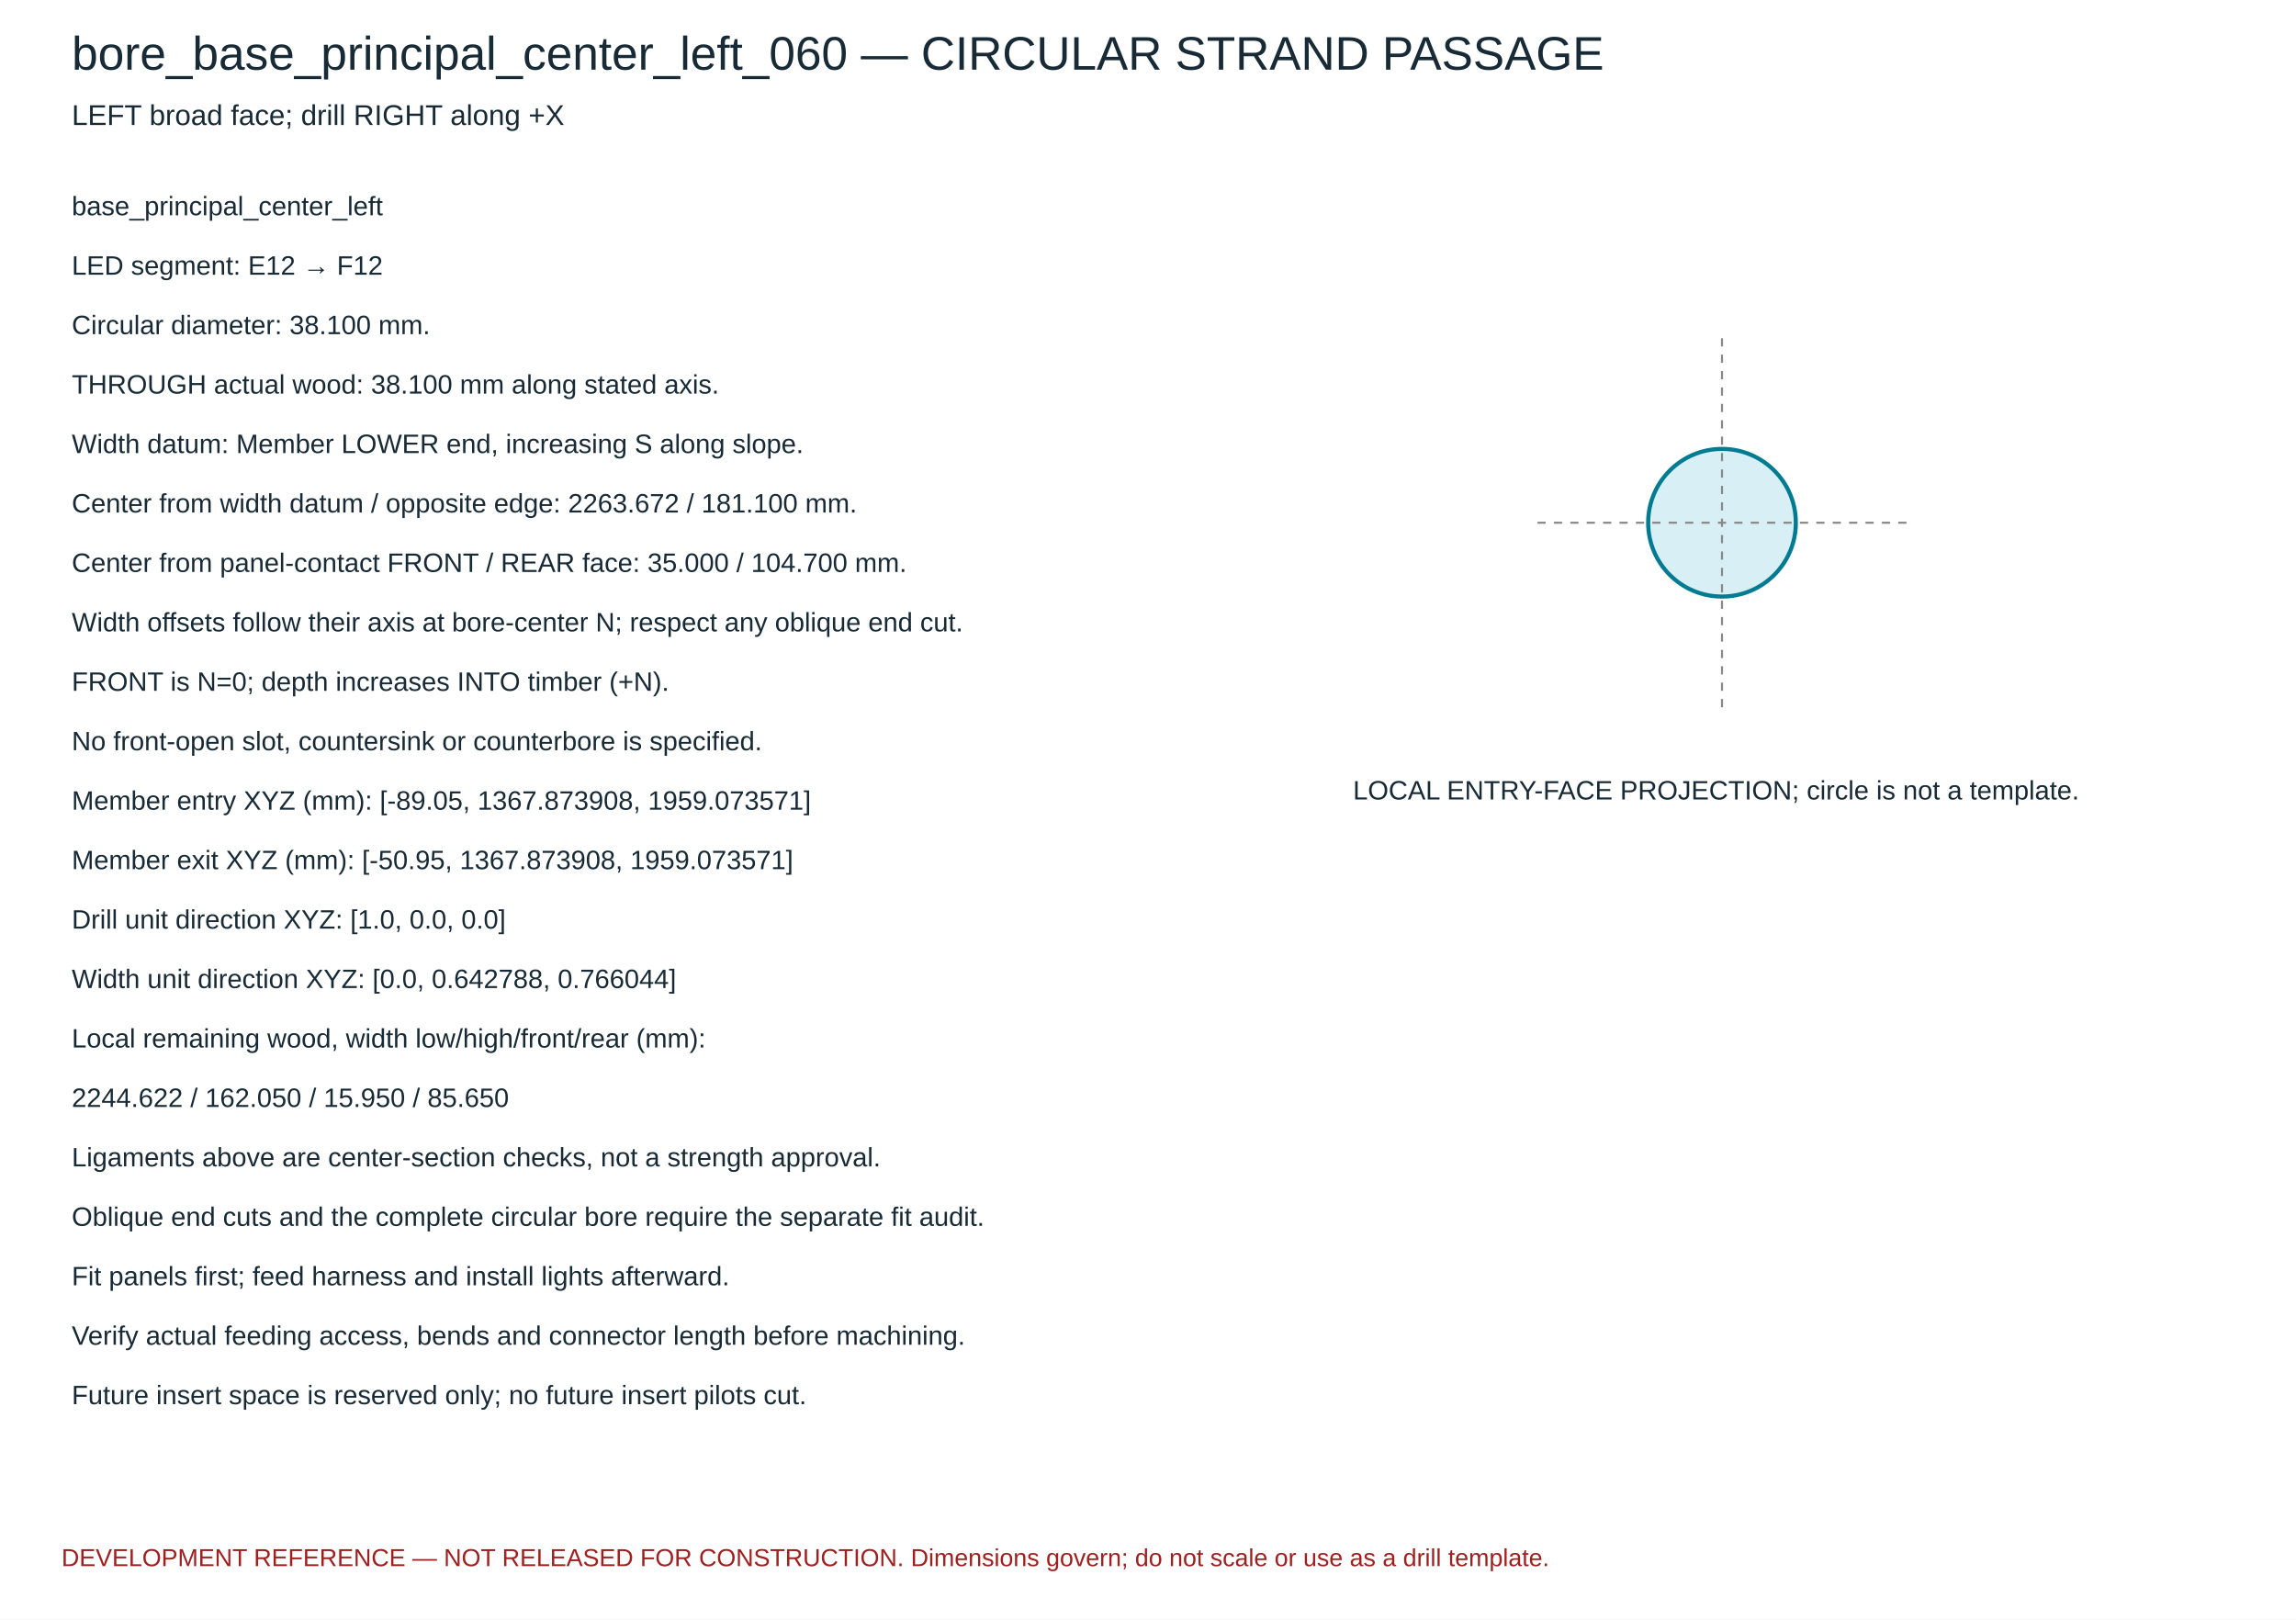
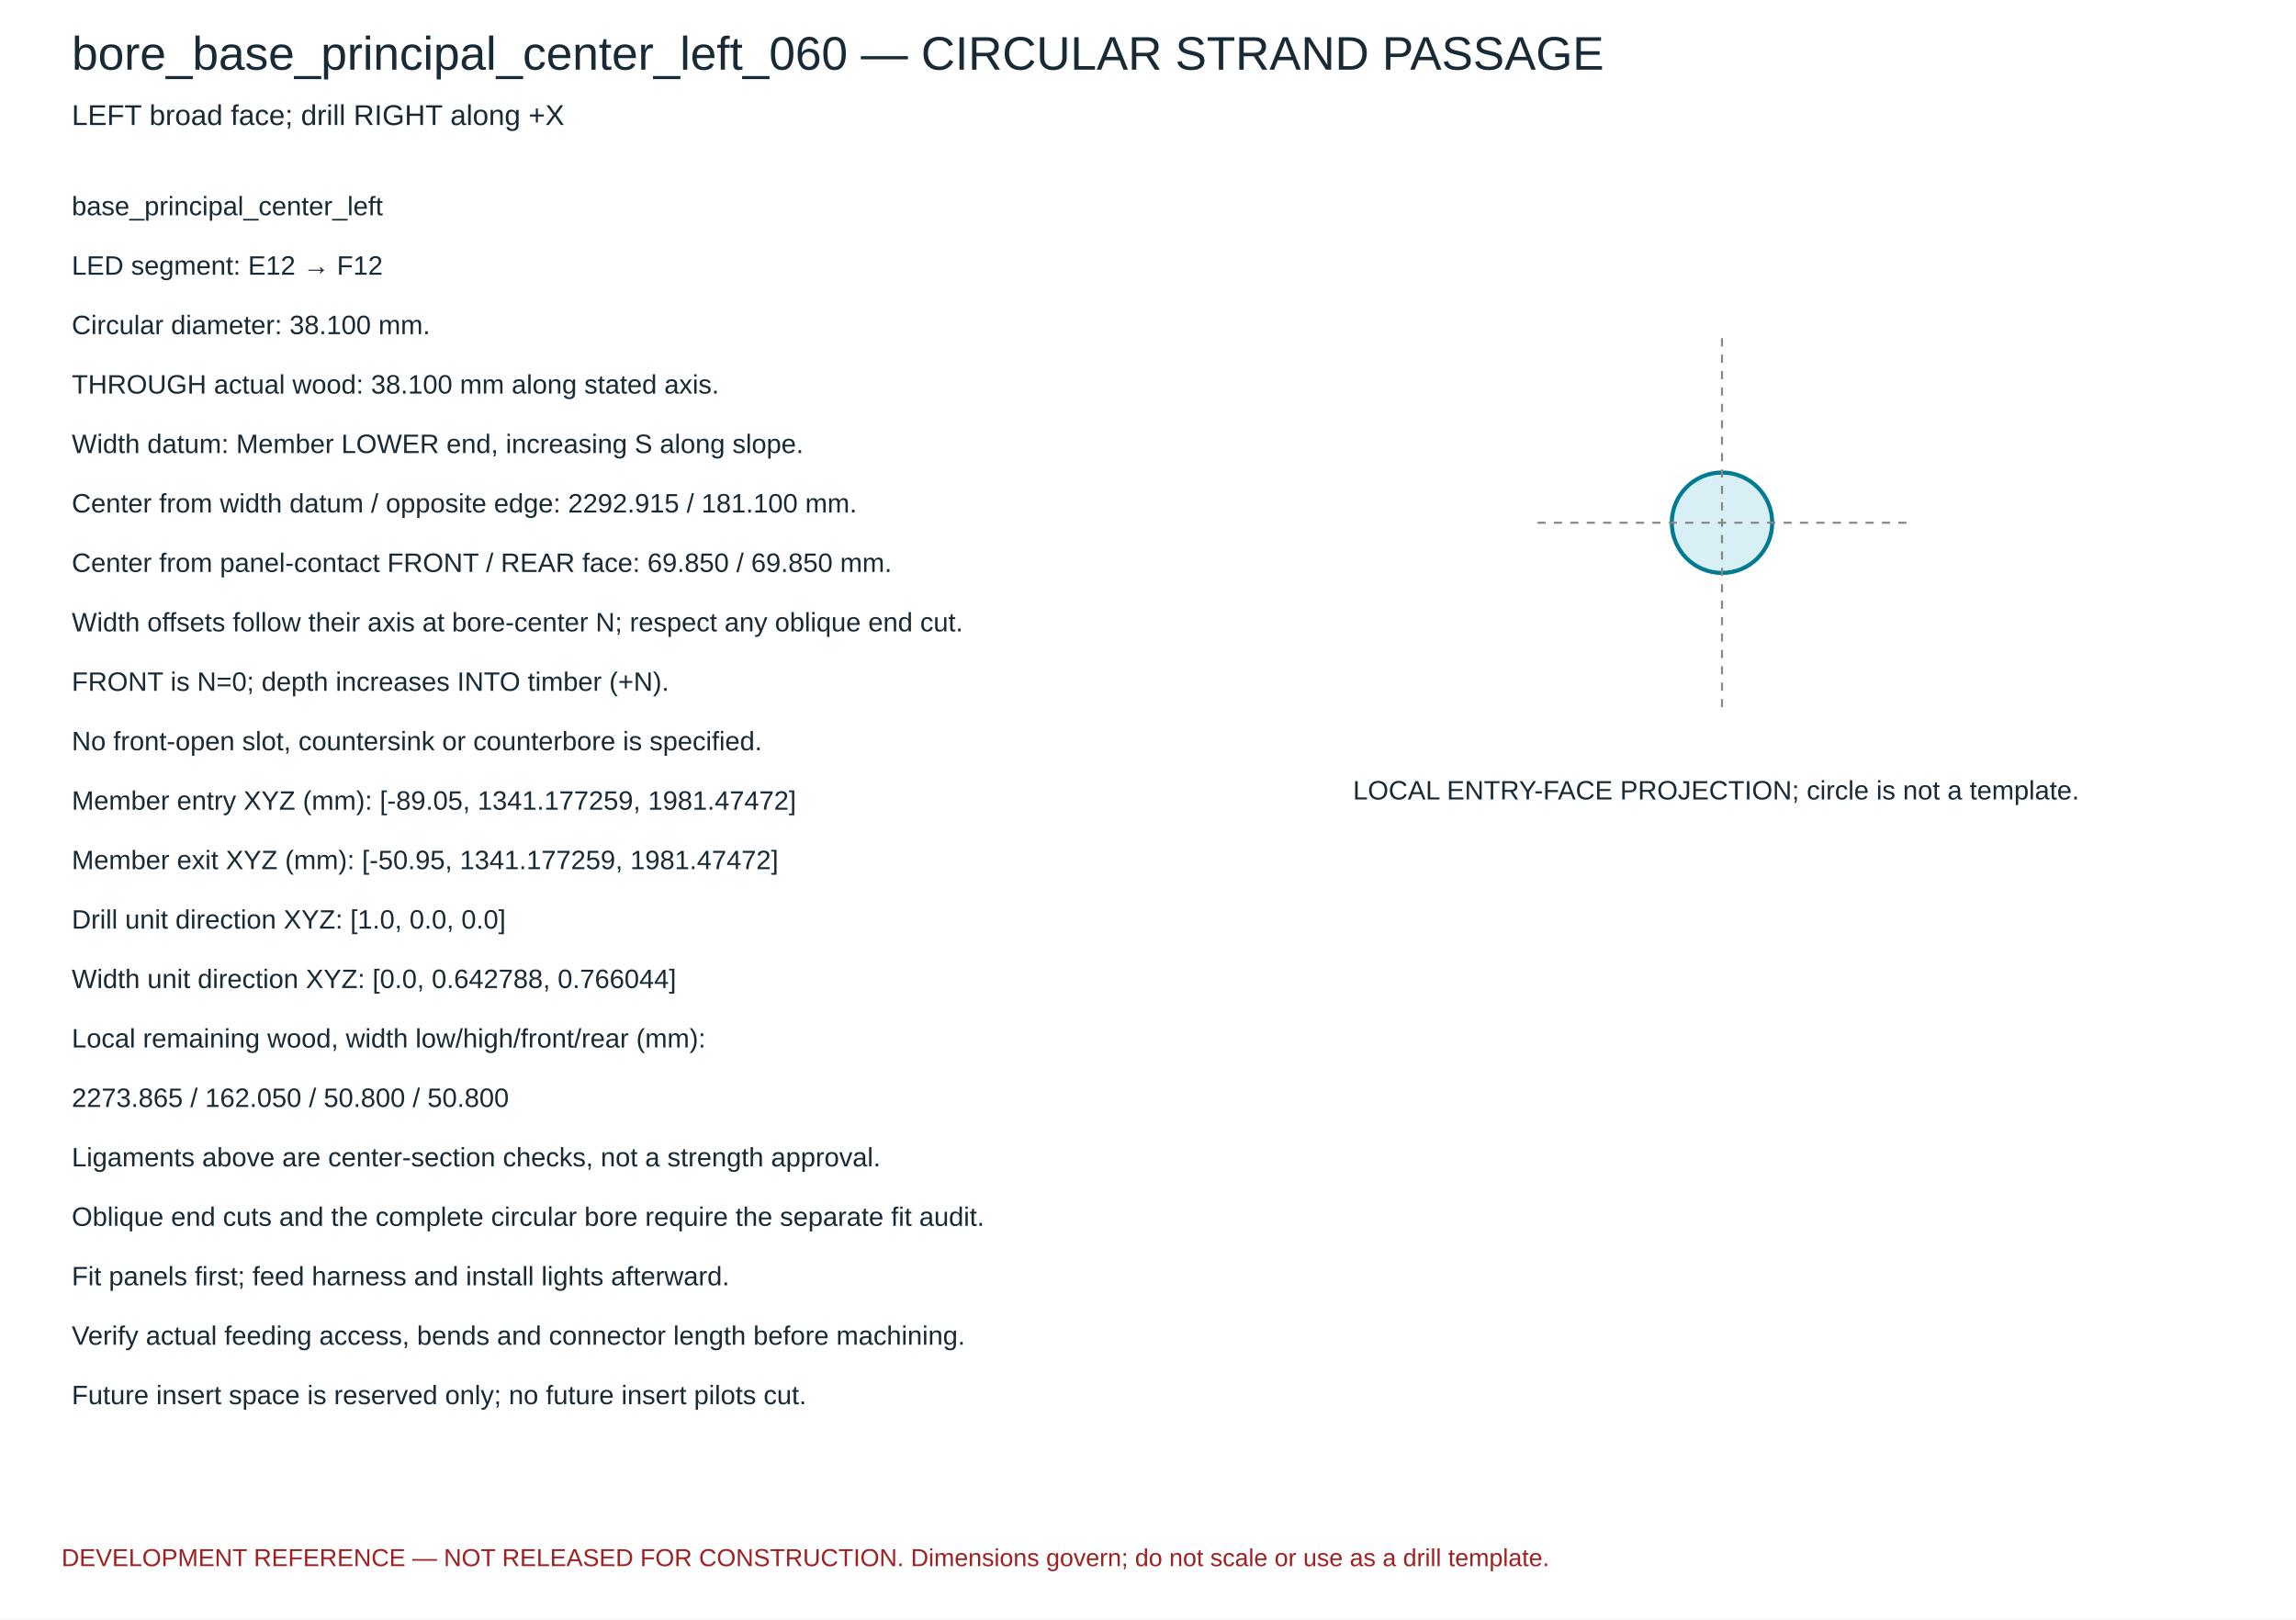
<svg xmlns="http://www.w3.org/2000/svg" width="1120" height="790" viewBox="0 0 1120 790">
  <rect width="1120" height="790" fill="white" />
  <g font-family="Arial,sans-serif" fill="#182a35">
    <text x="35" y="34" font-size="23">bore_base_principal_center_left_060 — CIRCULAR STRAND PASSAGE</text>
    <text x="35" y="61" font-size="14">LEFT broad face; drill RIGHT along +X</text>
-     <circle cx="840.0" cy="255.0" r="36.016" fill="#d7eff5" stroke="#007b92" stroke-width="2" />
+     <circle cx="840.0" cy="255.0" r="24.49" fill="#d7eff5" stroke="#007b92" stroke-width="2" />
    <path d="M 750.0 255.0 H 930.0 M 840.0 165.0 V 345.0" stroke="#888" stroke-dasharray="4 4" />
    <text x="660" y="390" font-size="13">LOCAL ENTRY-FACE PROJECTION; circle is not a template.</text>
    <text x="35" y="105" font-size="13">base_principal_center_left</text>
    <text x="35" y="134" font-size="13">LED segment: E12 → F12</text>
    <text x="35" y="163" font-size="13">Circular diameter: 38.100 mm.</text>
    <text x="35" y="192" font-size="13">THROUGH actual wood: 38.100 mm along stated axis.</text>
    <text x="35" y="221" font-size="13">Width datum: Member LOWER end, increasing S along slope.</text>
-     <text x="35" y="250" font-size="13">Center from width datum / opposite edge: 2263.672 / 181.100 mm.</text>
-     <text x="35" y="279" font-size="13">Center from panel-contact FRONT / REAR face: 35.000 / 104.700 mm.</text>
+     <text x="35" y="250" font-size="13">Center from width datum / opposite edge: 2292.915 / 181.100 mm.</text>
+     <text x="35" y="279" font-size="13">Center from panel-contact FRONT / REAR face: 69.850 / 69.850 mm.</text>
    <text x="35" y="308" font-size="13">Width offsets follow their axis at bore-center N; respect any oblique end cut.</text>
    <text x="35" y="337" font-size="13">FRONT is N=0; depth increases INTO timber (+N).</text>
    <text x="35" y="366" font-size="13">No front-open slot, countersink or counterbore is specified.</text>
-     <text x="35" y="395" font-size="13">Member entry XYZ (mm): [-89.05, 1367.873908, 1959.073571]</text>
-     <text x="35" y="424" font-size="13">Member exit XYZ (mm): [-50.95, 1367.873908, 1959.073571]</text>
+     <text x="35" y="395" font-size="13">Member entry XYZ (mm): [-89.05, 1341.177259, 1981.47472]</text>
+     <text x="35" y="424" font-size="13">Member exit XYZ (mm): [-50.95, 1341.177259, 1981.47472]</text>
    <text x="35" y="453" font-size="13">Drill unit direction XYZ: [1.0, 0.0, 0.0]</text>
    <text x="35" y="482" font-size="13">Width unit direction XYZ: [0.0, 0.642788, 0.766044]</text>
    <text x="35" y="511" font-size="13">Local remaining wood, width low/high/front/rear (mm):</text>
-     <text x="35" y="540" font-size="13">2244.622 / 162.050 / 15.950 / 85.650</text>
+     <text x="35" y="540" font-size="13">2273.865 / 162.050 / 50.800 / 50.800</text>
    <text x="35" y="569" font-size="13">Ligaments above are center-section checks, not a strength approval.</text>
    <text x="35" y="598" font-size="13">Oblique end cuts and the complete circular bore require the separate fit audit.</text>
    <text x="35" y="627" font-size="13">Fit panels first; feed harness and install lights afterward.</text>
    <text x="35" y="656" font-size="13">Verify actual feeding access, bends and connector length before machining.</text>
    <text x="35" y="685" font-size="13">Future insert space is reserved only; no future insert pilots cut.</text>
    <text x="30" y="764" font-size="12" fill="#a02020">DEVELOPMENT REFERENCE — NOT RELEASED FOR CONSTRUCTION. Dimensions govern; do not scale or use as a drill template.</text>
  </g>
</svg>
